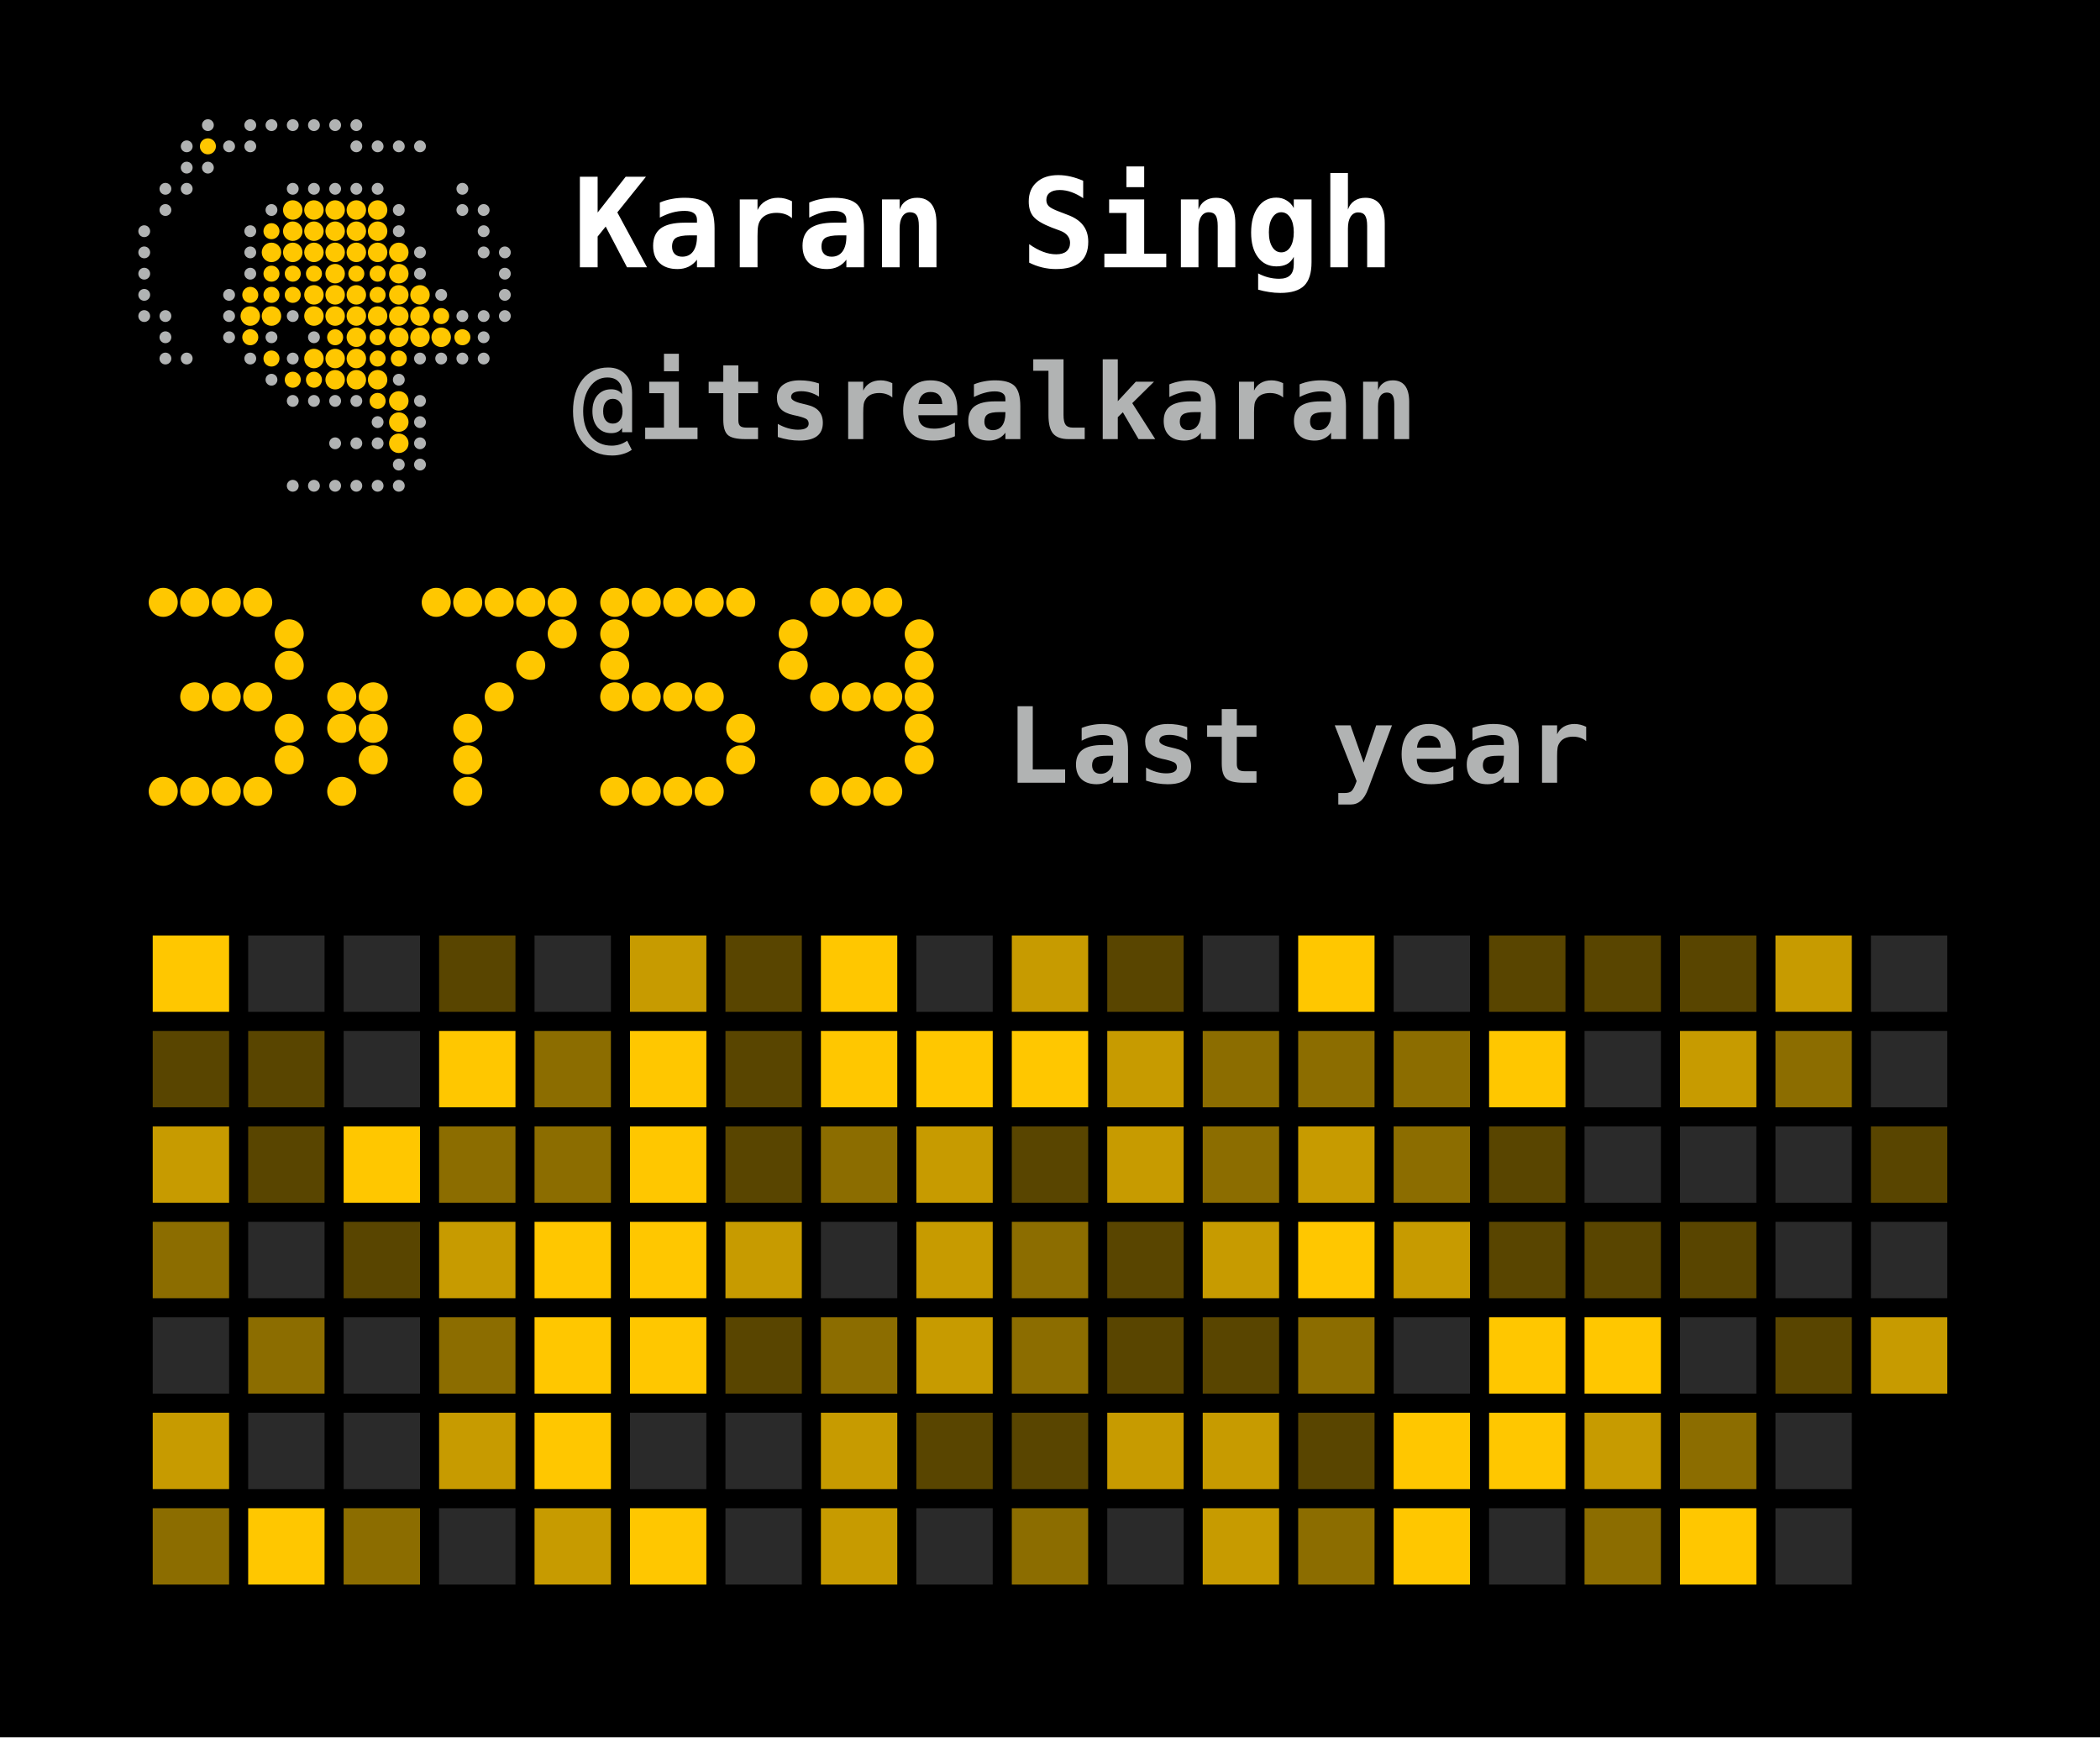
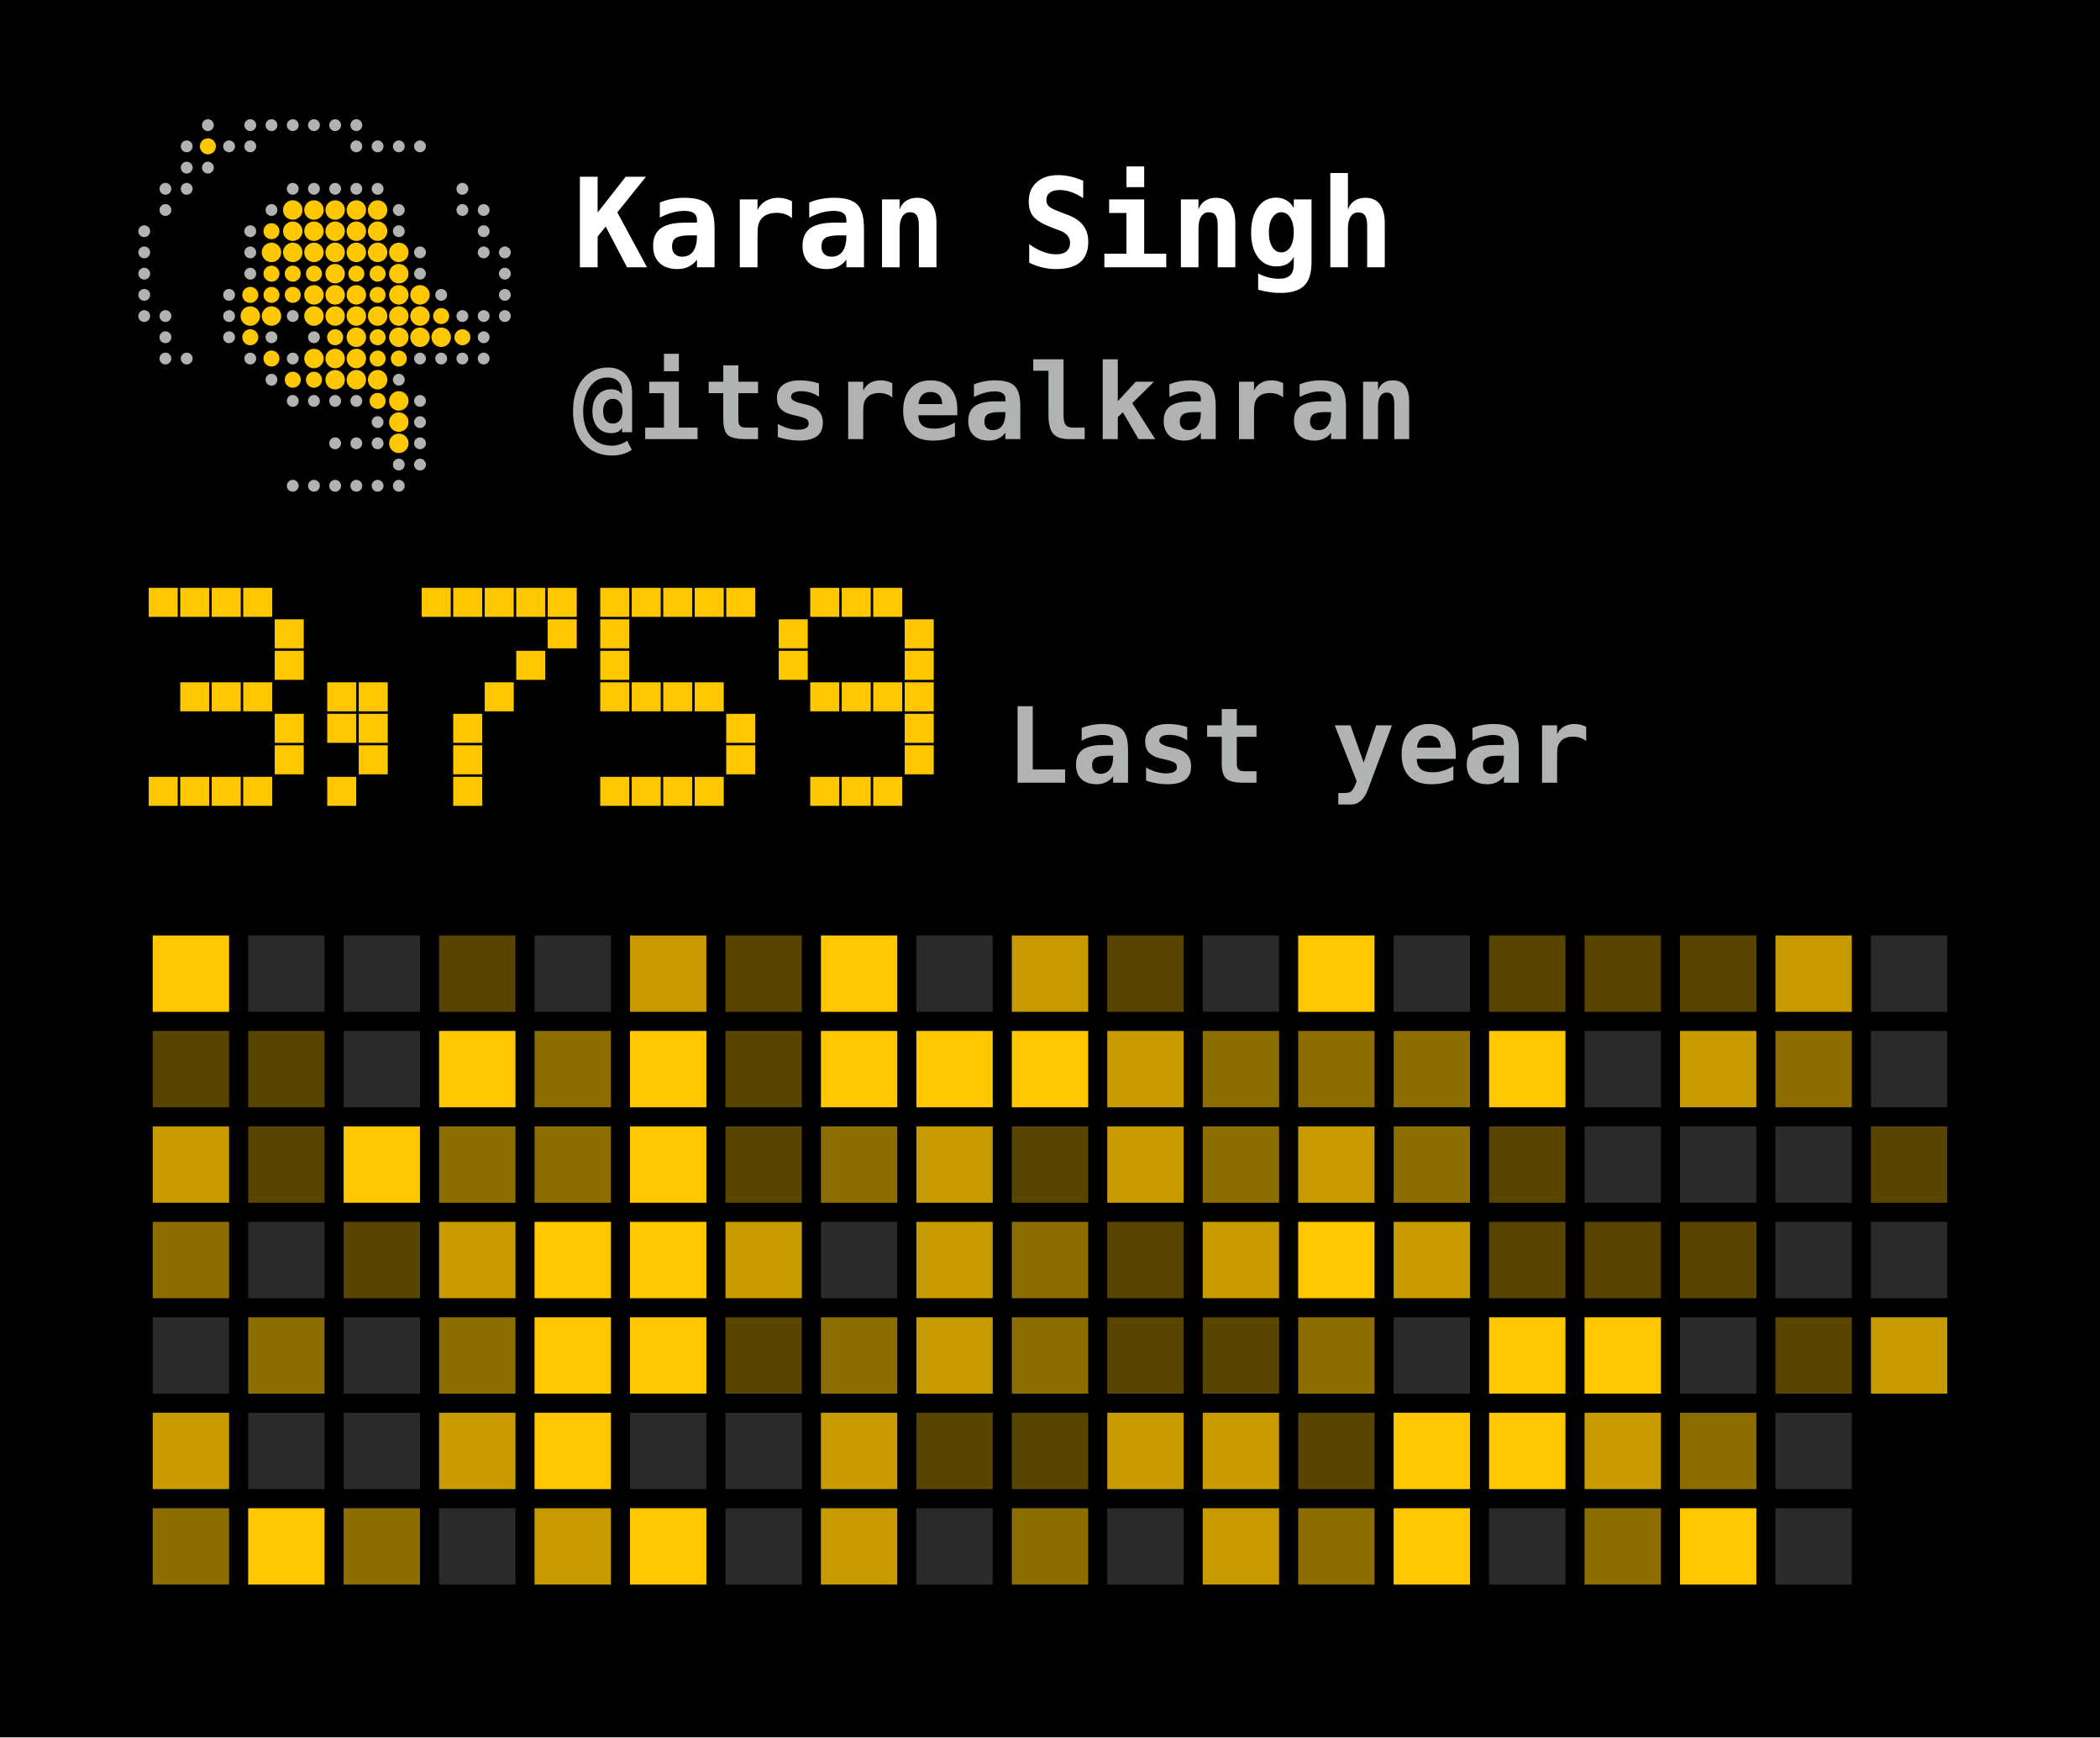
<svg xmlns="http://www.w3.org/2000/svg" width="220" height="182" viewBox="0 0 220 182" role="img">
  <rect width="220" height="182" fill="#000000" />
  <rect x="14" y="14" width="0" height="0" fill="#FFC700" />
  <circle cx="21.78" cy="13.11" r="0.62" fill="#B1B3B3" />
  <circle cx="26.22" cy="13.11" r="0.62" fill="#B1B3B3" />
  <circle cx="28.44" cy="13.11" r="0.62" fill="#B1B3B3" />
  <circle cx="30.67" cy="13.11" r="0.62" fill="#B1B3B3" />
  <circle cx="32.89" cy="13.11" r="0.62" fill="#B1B3B3" />
  <circle cx="35.11" cy="13.11" r="0.62" fill="#B1B3B3" />
  <circle cx="37.33" cy="13.11" r="0.62" fill="#B1B3B3" />
  <circle cx="19.56" cy="15.33" r="0.62" fill="#B1B3B3" />
  <circle cx="21.78" cy="15.33" r="0.84" fill="#FFC700" />
  <circle cx="24.00" cy="15.33" r="0.62" fill="#B1B3B3" />
  <circle cx="26.22" cy="15.33" r="0.62" fill="#B1B3B3" />
  <circle cx="37.33" cy="15.33" r="0.62" fill="#B1B3B3" />
  <circle cx="39.56" cy="15.33" r="0.62" fill="#B1B3B3" />
  <circle cx="41.78" cy="15.33" r="0.62" fill="#B1B3B3" />
  <circle cx="44.00" cy="15.33" r="0.62" fill="#B1B3B3" />
  <circle cx="19.56" cy="17.56" r="0.62" fill="#B1B3B3" />
  <circle cx="21.78" cy="17.56" r="0.62" fill="#B1B3B3" />
  <circle cx="17.33" cy="19.78" r="0.62" fill="#B1B3B3" />
  <circle cx="19.56" cy="19.78" r="0.62" fill="#B1B3B3" />
  <circle cx="30.67" cy="19.78" r="0.62" fill="#B1B3B3" />
  <circle cx="32.89" cy="19.78" r="0.62" fill="#B1B3B3" />
  <circle cx="35.11" cy="19.78" r="0.62" fill="#B1B3B3" />
  <circle cx="37.33" cy="19.78" r="0.62" fill="#B1B3B3" />
  <circle cx="39.56" cy="19.78" r="0.62" fill="#B1B3B3" />
  <circle cx="48.44" cy="19.78" r="0.62" fill="#B1B3B3" />
  <circle cx="17.33" cy="22.00" r="0.62" fill="#B1B3B3" />
  <circle cx="28.44" cy="22.00" r="0.62" fill="#B1B3B3" />
  <circle cx="30.67" cy="22.00" r="1.02" fill="#FFC700" />
  <circle cx="32.89" cy="22.00" r="1.02" fill="#FFC700" />
  <circle cx="35.11" cy="22.00" r="1.02" fill="#FFC700" />
  <circle cx="37.33" cy="22.00" r="1.02" fill="#FFC700" />
  <circle cx="39.56" cy="22.00" r="1.02" fill="#FFC700" />
  <circle cx="41.78" cy="22.00" r="0.62" fill="#B1B3B3" />
  <circle cx="48.44" cy="22.00" r="0.62" fill="#B1B3B3" />
  <circle cx="50.67" cy="22.00" r="0.62" fill="#B1B3B3" />
  <circle cx="15.11" cy="24.22" r="0.62" fill="#B1B3B3" />
  <circle cx="26.22" cy="24.22" r="0.62" fill="#B1B3B3" />
  <circle cx="28.44" cy="24.22" r="0.84" fill="#FFC700" />
  <circle cx="30.67" cy="24.22" r="1.02" fill="#FFC700" />
  <circle cx="32.89" cy="24.22" r="1.02" fill="#FFC700" />
  <circle cx="35.11" cy="24.22" r="1.02" fill="#FFC700" />
  <circle cx="37.33" cy="24.22" r="1.02" fill="#FFC700" />
  <circle cx="39.56" cy="24.22" r="1.02" fill="#FFC700" />
  <circle cx="41.78" cy="24.22" r="0.62" fill="#B1B3B3" />
  <circle cx="50.67" cy="24.22" r="0.62" fill="#B1B3B3" />
  <circle cx="15.11" cy="26.44" r="0.62" fill="#B1B3B3" />
  <circle cx="26.22" cy="26.44" r="0.62" fill="#B1B3B3" />
  <circle cx="28.44" cy="26.44" r="1.02" fill="#FFC700" />
  <circle cx="30.67" cy="26.44" r="1.02" fill="#FFC700" />
  <circle cx="32.89" cy="26.44" r="1.02" fill="#FFC700" />
  <circle cx="35.11" cy="26.44" r="1.02" fill="#FFC700" />
  <circle cx="37.33" cy="26.44" r="1.02" fill="#FFC700" />
  <circle cx="39.56" cy="26.44" r="1.02" fill="#FFC700" />
  <circle cx="41.78" cy="26.44" r="1.02" fill="#FFC700" />
  <circle cx="44.00" cy="26.44" r="0.62" fill="#B1B3B3" />
  <circle cx="50.67" cy="26.44" r="0.62" fill="#B1B3B3" />
  <circle cx="52.89" cy="26.44" r="0.62" fill="#B1B3B3" />
  <circle cx="15.11" cy="28.67" r="0.62" fill="#B1B3B3" />
  <circle cx="26.22" cy="28.67" r="0.62" fill="#B1B3B3" />
  <circle cx="28.44" cy="28.67" r="0.84" fill="#FFC700" />
  <circle cx="30.67" cy="28.67" r="0.84" fill="#FFC700" />
  <circle cx="32.89" cy="28.67" r="0.84" fill="#FFC700" />
  <circle cx="35.11" cy="28.67" r="1.02" fill="#FFC700" />
  <circle cx="37.33" cy="28.67" r="0.84" fill="#FFC700" />
  <circle cx="39.56" cy="28.67" r="0.84" fill="#FFC700" />
  <circle cx="41.78" cy="28.67" r="1.02" fill="#FFC700" />
  <circle cx="44.00" cy="28.67" r="0.62" fill="#B1B3B3" />
  <circle cx="52.89" cy="28.67" r="0.62" fill="#B1B3B3" />
  <circle cx="15.11" cy="30.89" r="0.62" fill="#B1B3B3" />
  <circle cx="24.00" cy="30.89" r="0.62" fill="#B1B3B3" />
  <circle cx="26.22" cy="30.89" r="0.84" fill="#FFC700" />
  <circle cx="28.44" cy="30.89" r="0.84" fill="#FFC700" />
  <circle cx="30.67" cy="30.89" r="0.84" fill="#FFC700" />
  <circle cx="32.89" cy="30.89" r="1.02" fill="#FFC700" />
  <circle cx="35.11" cy="30.89" r="1.02" fill="#FFC700" />
  <circle cx="37.33" cy="30.89" r="1.02" fill="#FFC700" />
  <circle cx="39.56" cy="30.89" r="0.84" fill="#FFC700" />
  <circle cx="41.78" cy="30.89" r="1.02" fill="#FFC700" />
  <circle cx="44.00" cy="30.89" r="1.02" fill="#FFC700" />
  <circle cx="46.22" cy="30.89" r="0.62" fill="#B1B3B3" />
  <circle cx="52.89" cy="30.89" r="0.62" fill="#B1B3B3" />
  <circle cx="15.11" cy="33.11" r="0.62" fill="#B1B3B3" />
  <circle cx="17.33" cy="33.11" r="0.62" fill="#B1B3B3" />
  <circle cx="24.00" cy="33.11" r="0.62" fill="#B1B3B3" />
  <circle cx="26.22" cy="33.11" r="1.02" fill="#FFC700" />
  <circle cx="28.44" cy="33.11" r="1.02" fill="#FFC700" />
  <circle cx="30.67" cy="33.11" r="0.62" fill="#B1B3B3" />
  <circle cx="32.89" cy="33.11" r="1.02" fill="#FFC700" />
  <circle cx="35.11" cy="33.11" r="1.02" fill="#FFC700" />
  <circle cx="37.33" cy="33.11" r="1.02" fill="#FFC700" />
  <circle cx="39.56" cy="33.11" r="1.02" fill="#FFC700" />
  <circle cx="41.78" cy="33.11" r="1.02" fill="#FFC700" />
  <circle cx="44.00" cy="33.11" r="1.02" fill="#FFC700" />
  <circle cx="46.22" cy="33.11" r="0.84" fill="#FFC700" />
  <circle cx="48.44" cy="33.11" r="0.62" fill="#B1B3B3" />
  <circle cx="50.67" cy="33.11" r="0.62" fill="#B1B3B3" />
  <circle cx="52.89" cy="33.11" r="0.62" fill="#B1B3B3" />
  <circle cx="17.33" cy="35.33" r="0.62" fill="#B1B3B3" />
  <circle cx="24.00" cy="35.33" r="0.62" fill="#B1B3B3" />
  <circle cx="26.22" cy="35.33" r="0.84" fill="#FFC700" />
  <circle cx="28.44" cy="35.33" r="0.62" fill="#B1B3B3" />
  <circle cx="32.89" cy="35.33" r="0.62" fill="#B1B3B3" />
  <circle cx="35.11" cy="35.33" r="0.84" fill="#FFC700" />
  <circle cx="37.33" cy="35.33" r="1.02" fill="#FFC700" />
  <circle cx="39.56" cy="35.33" r="0.84" fill="#FFC700" />
  <circle cx="41.78" cy="35.33" r="1.02" fill="#FFC700" />
  <circle cx="44.00" cy="35.33" r="1.02" fill="#FFC700" />
  <circle cx="46.22" cy="35.33" r="1.02" fill="#FFC700" />
  <circle cx="48.44" cy="35.33" r="0.84" fill="#FFC700" />
  <circle cx="50.67" cy="35.33" r="0.62" fill="#B1B3B3" />
  <circle cx="17.33" cy="37.56" r="0.62" fill="#B1B3B3" />
  <circle cx="19.56" cy="37.56" r="0.62" fill="#B1B3B3" />
  <circle cx="26.22" cy="37.56" r="0.62" fill="#B1B3B3" />
  <circle cx="28.44" cy="37.56" r="0.84" fill="#FFC700" />
  <circle cx="30.67" cy="37.56" r="0.62" fill="#B1B3B3" />
  <circle cx="32.89" cy="37.56" r="1.02" fill="#FFC700" />
  <circle cx="35.11" cy="37.56" r="1.02" fill="#FFC700" />
  <circle cx="37.33" cy="37.56" r="1.02" fill="#FFC700" />
  <circle cx="39.56" cy="37.56" r="0.84" fill="#FFC700" />
  <circle cx="41.78" cy="37.56" r="0.84" fill="#FFC700" />
  <circle cx="44.00" cy="37.56" r="0.62" fill="#B1B3B3" />
  <circle cx="46.22" cy="37.56" r="0.62" fill="#B1B3B3" />
  <circle cx="48.44" cy="37.56" r="0.62" fill="#B1B3B3" />
  <circle cx="50.67" cy="37.56" r="0.62" fill="#B1B3B3" />
  <circle cx="28.44" cy="39.78" r="0.62" fill="#B1B3B3" />
  <circle cx="30.67" cy="39.78" r="0.84" fill="#FFC700" />
  <circle cx="32.89" cy="39.78" r="0.84" fill="#FFC700" />
  <circle cx="35.11" cy="39.78" r="1.02" fill="#FFC700" />
  <circle cx="37.33" cy="39.78" r="1.02" fill="#FFC700" />
  <circle cx="39.56" cy="39.78" r="1.02" fill="#FFC700" />
  <circle cx="41.78" cy="39.78" r="0.62" fill="#B1B3B3" />
  <circle cx="30.67" cy="42.00" r="0.62" fill="#B1B3B3" />
  <circle cx="32.89" cy="42.00" r="0.62" fill="#B1B3B3" />
  <circle cx="35.11" cy="42.00" r="0.62" fill="#B1B3B3" />
  <circle cx="37.33" cy="42.00" r="0.62" fill="#B1B3B3" />
  <circle cx="39.56" cy="42.00" r="0.84" fill="#FFC700" />
  <circle cx="41.78" cy="42.00" r="1.02" fill="#FFC700" />
  <circle cx="44.00" cy="42.00" r="0.62" fill="#B1B3B3" />
  <circle cx="39.56" cy="44.22" r="0.62" fill="#B1B3B3" />
  <circle cx="41.78" cy="44.22" r="1.02" fill="#FFC700" />
  <circle cx="44.00" cy="44.22" r="0.62" fill="#B1B3B3" />
  <circle cx="35.11" cy="46.44" r="0.62" fill="#B1B3B3" />
  <circle cx="37.33" cy="46.44" r="0.62" fill="#B1B3B3" />
  <circle cx="39.56" cy="46.44" r="0.62" fill="#B1B3B3" />
  <circle cx="41.78" cy="46.44" r="1.02" fill="#FFC700" />
  <circle cx="44.00" cy="46.44" r="0.62" fill="#B1B3B3" />
  <circle cx="41.78" cy="48.67" r="0.62" fill="#B1B3B3" />
  <circle cx="44.00" cy="48.67" r="0.62" fill="#B1B3B3" />
  <circle cx="30.67" cy="50.89" r="0.62" fill="#B1B3B3" />
  <circle cx="32.89" cy="50.89" r="0.62" fill="#B1B3B3" />
  <circle cx="35.11" cy="50.89" r="0.62" fill="#B1B3B3" />
  <circle cx="37.33" cy="50.89" r="0.62" fill="#B1B3B3" />
  <circle cx="39.56" cy="50.89" r="0.62" fill="#B1B3B3" />
  <circle cx="41.78" cy="50.89" r="0.62" fill="#B1B3B3" />
  <text x="60" y="28" fill="#FFFFFF" text-anchor="start" font-family="ui-monospace, Geist Mono, monospace" font-weight="700" font-size="13" letter-spacing="0" dominant-baseline="auto">Karan Singh</text>
  <text x="60" y="46" fill="#B1B3B3" text-anchor="start" font-family="ui-monospace, Geist Mono, monospace" font-weight="700" font-size="11" letter-spacing="0.2" dominant-baseline="auto">@itsrealkaran</text>
-   <circle cx="17.1" cy="63.1" r="1.52" fill="#FFC700" />
-   <circle cx="20.4" cy="63.1" r="1.52" fill="#FFC700" />
-   <circle cx="23.7" cy="63.1" r="1.52" fill="#FFC700" />
-   <circle cx="27.0" cy="63.1" r="1.52" fill="#FFC700" />
-   <circle cx="30.3" cy="66.4" r="1.52" fill="#FFC700" />
-   <circle cx="30.3" cy="69.7" r="1.52" fill="#FFC700" />
-   <circle cx="20.4" cy="73.0" r="1.52" fill="#FFC700" />
-   <circle cx="23.7" cy="73.0" r="1.52" fill="#FFC700" />
-   <circle cx="27.0" cy="73.0" r="1.52" fill="#FFC700" />
-   <circle cx="30.3" cy="76.3" r="1.52" fill="#FFC700" />
-   <circle cx="30.3" cy="79.6" r="1.52" fill="#FFC700" />
-   <circle cx="17.1" cy="82.9" r="1.52" fill="#FFC700" />
-   <circle cx="20.4" cy="82.9" r="1.52" fill="#FFC700" />
-   <circle cx="23.7" cy="82.9" r="1.52" fill="#FFC700" />
-   <circle cx="27.0" cy="82.9" r="1.52" fill="#FFC700" />
-   <circle cx="35.8" cy="73.0" r="1.52" fill="#FFC700" />
-   <circle cx="39.1" cy="73.0" r="1.52" fill="#FFC700" />
-   <circle cx="35.8" cy="76.3" r="1.52" fill="#FFC700" />
-   <circle cx="39.1" cy="76.3" r="1.52" fill="#FFC700" />
-   <circle cx="39.1" cy="79.6" r="1.52" fill="#FFC700" />
-   <circle cx="35.8" cy="82.9" r="1.52" fill="#FFC700" />
-   <circle cx="45.7" cy="63.1" r="1.52" fill="#FFC700" />
-   <circle cx="49.0" cy="63.1" r="1.52" fill="#FFC700" />
-   <circle cx="52.3" cy="63.1" r="1.52" fill="#FFC700" />
-   <circle cx="55.6" cy="63.1" r="1.52" fill="#FFC700" />
-   <circle cx="58.9" cy="63.1" r="1.52" fill="#FFC700" />
-   <circle cx="58.9" cy="66.4" r="1.52" fill="#FFC700" />
-   <circle cx="55.6" cy="69.7" r="1.52" fill="#FFC700" />
-   <circle cx="52.3" cy="73.0" r="1.52" fill="#FFC700" />
-   <circle cx="49.0" cy="76.3" r="1.52" fill="#FFC700" />
-   <circle cx="49.0" cy="79.6" r="1.52" fill="#FFC700" />
-   <circle cx="49.0" cy="82.9" r="1.52" fill="#FFC700" />
-   <circle cx="64.4" cy="63.1" r="1.52" fill="#FFC700" />
-   <circle cx="67.7" cy="63.1" r="1.52" fill="#FFC700" />
-   <circle cx="71.0" cy="63.1" r="1.52" fill="#FFC700" />
-   <circle cx="74.3" cy="63.1" r="1.52" fill="#FFC700" />
-   <circle cx="77.6" cy="63.1" r="1.52" fill="#FFC700" />
-   <circle cx="64.4" cy="66.4" r="1.52" fill="#FFC700" />
-   <circle cx="64.4" cy="69.7" r="1.52" fill="#FFC700" />
-   <circle cx="64.4" cy="73.0" r="1.52" fill="#FFC700" />
-   <circle cx="67.7" cy="73.0" r="1.52" fill="#FFC700" />
-   <circle cx="71.0" cy="73.0" r="1.52" fill="#FFC700" />
-   <circle cx="74.3" cy="73.0" r="1.52" fill="#FFC700" />
-   <circle cx="77.6" cy="76.3" r="1.52" fill="#FFC700" />
-   <circle cx="77.6" cy="79.6" r="1.52" fill="#FFC700" />
-   <circle cx="64.4" cy="82.9" r="1.52" fill="#FFC700" />
-   <circle cx="67.7" cy="82.9" r="1.52" fill="#FFC700" />
-   <circle cx="71.0" cy="82.9" r="1.52" fill="#FFC700" />
-   <circle cx="74.3" cy="82.9" r="1.52" fill="#FFC700" />
-   <circle cx="86.4" cy="63.1" r="1.52" fill="#FFC700" />
-   <circle cx="89.7" cy="63.1" r="1.52" fill="#FFC700" />
-   <circle cx="93.0" cy="63.1" r="1.52" fill="#FFC700" />
-   <circle cx="83.1" cy="66.4" r="1.52" fill="#FFC700" />
-   <circle cx="96.3" cy="66.4" r="1.52" fill="#FFC700" />
-   <circle cx="83.1" cy="69.7" r="1.52" fill="#FFC700" />
-   <circle cx="96.3" cy="69.7" r="1.52" fill="#FFC700" />
-   <circle cx="86.4" cy="73.0" r="1.52" fill="#FFC700" />
-   <circle cx="89.7" cy="73.0" r="1.52" fill="#FFC700" />
-   <circle cx="93.0" cy="73.0" r="1.52" fill="#FFC700" />
-   <circle cx="96.3" cy="73.0" r="1.52" fill="#FFC700" />
-   <circle cx="96.3" cy="76.3" r="1.52" fill="#FFC700" />
-   <circle cx="96.3" cy="79.6" r="1.52" fill="#FFC700" />
-   <circle cx="86.4" cy="82.9" r="1.52" fill="#FFC700" />
-   <circle cx="89.7" cy="82.9" r="1.52" fill="#FFC700" />
-   <circle cx="93.0" cy="82.9" r="1.52" fill="#FFC700" />
+   <rect x="15.58" y="61.58" width="3.04" height="3.04" fill="#FFC700" />
+   <rect x="18.88" y="61.58" width="3.04" height="3.04" fill="#FFC700" />
+   <rect x="22.18" y="61.58" width="3.04" height="3.04" fill="#FFC700" />
+   <rect x="25.48" y="61.58" width="3.04" height="3.04" fill="#FFC700" />
+   <rect x="28.78" y="64.88" width="3.04" height="3.04" fill="#FFC700" />
+   <rect x="28.78" y="68.18" width="3.04" height="3.04" fill="#FFC700" />
+   <rect x="18.88" y="71.48" width="3.04" height="3.04" fill="#FFC700" />
+   <rect x="22.18" y="71.48" width="3.04" height="3.04" fill="#FFC700" />
+   <rect x="25.48" y="71.48" width="3.04" height="3.04" fill="#FFC700" />
+   <rect x="28.78" y="74.78" width="3.04" height="3.04" fill="#FFC700" />
+   <rect x="28.78" y="78.08" width="3.04" height="3.04" fill="#FFC700" />
+   <rect x="15.58" y="81.38" width="3.04" height="3.04" fill="#FFC700" />
+   <rect x="18.88" y="81.38" width="3.04" height="3.04" fill="#FFC700" />
+   <rect x="22.18" y="81.38" width="3.04" height="3.04" fill="#FFC700" />
+   <rect x="25.48" y="81.38" width="3.04" height="3.04" fill="#FFC700" />
+   <rect x="34.28" y="71.48" width="3.04" height="3.04" fill="#FFC700" />
+   <rect x="37.58" y="71.48" width="3.04" height="3.04" fill="#FFC700" />
+   <rect x="34.28" y="74.78" width="3.04" height="3.04" fill="#FFC700" />
+   <rect x="37.58" y="74.78" width="3.04" height="3.04" fill="#FFC700" />
+   <rect x="37.58" y="78.08" width="3.04" height="3.04" fill="#FFC700" />
+   <rect x="34.28" y="81.38" width="3.04" height="3.04" fill="#FFC700" />
+   <rect x="44.18" y="61.58" width="3.04" height="3.04" fill="#FFC700" />
+   <rect x="47.48" y="61.58" width="3.04" height="3.04" fill="#FFC700" />
+   <rect x="50.78" y="61.58" width="3.04" height="3.04" fill="#FFC700" />
+   <rect x="54.08" y="61.58" width="3.04" height="3.04" fill="#FFC700" />
+   <rect x="57.38" y="61.58" width="3.04" height="3.04" fill="#FFC700" />
+   <rect x="57.38" y="64.88" width="3.04" height="3.04" fill="#FFC700" />
+   <rect x="54.08" y="68.18" width="3.04" height="3.04" fill="#FFC700" />
+   <rect x="50.78" y="71.48" width="3.04" height="3.04" fill="#FFC700" />
+   <rect x="47.48" y="74.78" width="3.04" height="3.04" fill="#FFC700" />
+   <rect x="47.48" y="78.08" width="3.04" height="3.04" fill="#FFC700" />
+   <rect x="47.48" y="81.38" width="3.04" height="3.04" fill="#FFC700" />
+   <rect x="62.88" y="61.58" width="3.04" height="3.04" fill="#FFC700" />
+   <rect x="66.18" y="61.58" width="3.04" height="3.04" fill="#FFC700" />
+   <rect x="69.48" y="61.58" width="3.04" height="3.04" fill="#FFC700" />
+   <rect x="72.78" y="61.58" width="3.04" height="3.04" fill="#FFC700" />
+   <rect x="76.08" y="61.58" width="3.04" height="3.04" fill="#FFC700" />
+   <rect x="62.88" y="64.88" width="3.04" height="3.04" fill="#FFC700" />
+   <rect x="62.88" y="68.18" width="3.04" height="3.04" fill="#FFC700" />
+   <rect x="62.88" y="71.48" width="3.04" height="3.04" fill="#FFC700" />
+   <rect x="66.18" y="71.48" width="3.04" height="3.04" fill="#FFC700" />
+   <rect x="69.48" y="71.48" width="3.04" height="3.04" fill="#FFC700" />
+   <rect x="72.78" y="71.48" width="3.04" height="3.04" fill="#FFC700" />
+   <rect x="76.08" y="74.78" width="3.04" height="3.04" fill="#FFC700" />
+   <rect x="76.08" y="78.08" width="3.04" height="3.04" fill="#FFC700" />
+   <rect x="62.88" y="81.38" width="3.04" height="3.04" fill="#FFC700" />
+   <rect x="66.18" y="81.38" width="3.04" height="3.04" fill="#FFC700" />
+   <rect x="69.48" y="81.38" width="3.04" height="3.04" fill="#FFC700" />
+   <rect x="72.78" y="81.38" width="3.04" height="3.04" fill="#FFC700" />
+   <rect x="84.88" y="61.58" width="3.04" height="3.04" fill="#FFC700" />
+   <rect x="88.18" y="61.58" width="3.04" height="3.04" fill="#FFC700" />
+   <rect x="91.48" y="61.58" width="3.04" height="3.04" fill="#FFC700" />
+   <rect x="81.58" y="64.88" width="3.04" height="3.04" fill="#FFC700" />
+   <rect x="94.78" y="64.88" width="3.04" height="3.04" fill="#FFC700" />
+   <rect x="81.58" y="68.18" width="3.04" height="3.04" fill="#FFC700" />
+   <rect x="94.78" y="68.18" width="3.04" height="3.04" fill="#FFC700" />
+   <rect x="84.88" y="71.48" width="3.04" height="3.04" fill="#FFC700" />
+   <rect x="88.18" y="71.48" width="3.04" height="3.04" fill="#FFC700" />
+   <rect x="91.48" y="71.48" width="3.04" height="3.04" fill="#FFC700" />
+   <rect x="94.78" y="71.48" width="3.04" height="3.04" fill="#FFC700" />
+   <rect x="94.78" y="74.78" width="3.04" height="3.04" fill="#FFC700" />
+   <rect x="94.78" y="78.08" width="3.04" height="3.04" fill="#FFC700" />
+   <rect x="84.88" y="81.38" width="3.04" height="3.04" fill="#FFC700" />
+   <rect x="88.18" y="81.38" width="3.04" height="3.04" fill="#FFC700" />
+   <rect x="91.48" y="81.38" width="3.04" height="3.04" fill="#FFC700" />
  <text x="105.4" y="82.0" fill="#B1B3B3" text-anchor="start" font-family="ui-monospace, Geist Mono, monospace" font-weight="700" font-size="11" letter-spacing="0.2" dominant-baseline="auto">Last year</text>
  <rect x="16" y="98" width="8" height="8" fill="#FFC700" />
  <rect x="16" y="108" width="8" height="8" fill="#FFC700" opacity="0.35" />
  <rect x="16" y="118" width="8" height="8" fill="#FFC700" opacity="0.78" />
  <rect x="16" y="128" width="8" height="8" fill="#FFC700" opacity="0.55" />
  <rect x="16" y="138" width="8" height="8" fill="#2A2A2A" />
  <rect x="16" y="148" width="8" height="8" fill="#FFC700" opacity="0.78" />
  <rect x="16" y="158" width="8" height="8" fill="#FFC700" opacity="0.55" />
  <rect x="26" y="98" width="8" height="8" fill="#2A2A2A" />
  <rect x="26" y="108" width="8" height="8" fill="#FFC700" opacity="0.35" />
  <rect x="26" y="118" width="8" height="8" fill="#FFC700" opacity="0.35" />
  <rect x="26" y="128" width="8" height="8" fill="#2A2A2A" />
  <rect x="26" y="138" width="8" height="8" fill="#FFC700" opacity="0.55" />
  <rect x="26" y="148" width="8" height="8" fill="#2A2A2A" />
  <rect x="26" y="158" width="8" height="8" fill="#FFC700" />
  <rect x="36" y="98" width="8" height="8" fill="#2A2A2A" />
  <rect x="36" y="108" width="8" height="8" fill="#2A2A2A" />
  <rect x="36" y="118" width="8" height="8" fill="#FFC700" />
  <rect x="36" y="128" width="8" height="8" fill="#FFC700" opacity="0.35" />
  <rect x="36" y="138" width="8" height="8" fill="#2A2A2A" />
  <rect x="36" y="148" width="8" height="8" fill="#2A2A2A" />
  <rect x="36" y="158" width="8" height="8" fill="#FFC700" opacity="0.55" />
  <rect x="46" y="98" width="8" height="8" fill="#FFC700" opacity="0.35" />
  <rect x="46" y="108" width="8" height="8" fill="#FFC700" />
  <rect x="46" y="118" width="8" height="8" fill="#FFC700" opacity="0.55" />
  <rect x="46" y="128" width="8" height="8" fill="#FFC700" opacity="0.78" />
  <rect x="46" y="138" width="8" height="8" fill="#FFC700" opacity="0.55" />
  <rect x="46" y="148" width="8" height="8" fill="#FFC700" opacity="0.78" />
  <rect x="46" y="158" width="8" height="8" fill="#2A2A2A" />
  <rect x="56" y="98" width="8" height="8" fill="#2A2A2A" />
  <rect x="56" y="108" width="8" height="8" fill="#FFC700" opacity="0.55" />
  <rect x="56" y="118" width="8" height="8" fill="#FFC700" opacity="0.55" />
  <rect x="56" y="128" width="8" height="8" fill="#FFC700" />
  <rect x="56" y="138" width="8" height="8" fill="#FFC700" />
  <rect x="56" y="148" width="8" height="8" fill="#FFC700" />
  <rect x="56" y="158" width="8" height="8" fill="#FFC700" opacity="0.78" />
  <rect x="66" y="98" width="8" height="8" fill="#FFC700" opacity="0.78" />
  <rect x="66" y="108" width="8" height="8" fill="#FFC700" />
  <rect x="66" y="118" width="8" height="8" fill="#FFC700" />
  <rect x="66" y="128" width="8" height="8" fill="#FFC700" />
  <rect x="66" y="138" width="8" height="8" fill="#FFC700" />
  <rect x="66" y="148" width="8" height="8" fill="#2A2A2A" />
  <rect x="66" y="158" width="8" height="8" fill="#FFC700" />
  <rect x="76" y="98" width="8" height="8" fill="#FFC700" opacity="0.35" />
  <rect x="76" y="108" width="8" height="8" fill="#FFC700" opacity="0.35" />
  <rect x="76" y="118" width="8" height="8" fill="#FFC700" opacity="0.35" />
  <rect x="76" y="128" width="8" height="8" fill="#FFC700" opacity="0.78" />
  <rect x="76" y="138" width="8" height="8" fill="#FFC700" opacity="0.35" />
  <rect x="76" y="148" width="8" height="8" fill="#2A2A2A" />
  <rect x="76" y="158" width="8" height="8" fill="#2A2A2A" />
  <rect x="86" y="98" width="8" height="8" fill="#FFC700" />
  <rect x="86" y="108" width="8" height="8" fill="#FFC700" />
  <rect x="86" y="118" width="8" height="8" fill="#FFC700" opacity="0.55" />
  <rect x="86" y="128" width="8" height="8" fill="#2A2A2A" />
  <rect x="86" y="138" width="8" height="8" fill="#FFC700" opacity="0.55" />
  <rect x="86" y="148" width="8" height="8" fill="#FFC700" opacity="0.78" />
  <rect x="86" y="158" width="8" height="8" fill="#FFC700" opacity="0.78" />
  <rect x="96" y="98" width="8" height="8" fill="#2A2A2A" />
  <rect x="96" y="108" width="8" height="8" fill="#FFC700" />
  <rect x="96" y="118" width="8" height="8" fill="#FFC700" opacity="0.78" />
  <rect x="96" y="128" width="8" height="8" fill="#FFC700" opacity="0.78" />
  <rect x="96" y="138" width="8" height="8" fill="#FFC700" opacity="0.78" />
  <rect x="96" y="148" width="8" height="8" fill="#FFC700" opacity="0.35" />
  <rect x="96" y="158" width="8" height="8" fill="#2A2A2A" />
  <rect x="106" y="98" width="8" height="8" fill="#FFC700" opacity="0.78" />
  <rect x="106" y="108" width="8" height="8" fill="#FFC700" />
  <rect x="106" y="118" width="8" height="8" fill="#FFC700" opacity="0.35" />
  <rect x="106" y="128" width="8" height="8" fill="#FFC700" opacity="0.55" />
  <rect x="106" y="138" width="8" height="8" fill="#FFC700" opacity="0.55" />
  <rect x="106" y="148" width="8" height="8" fill="#FFC700" opacity="0.35" />
  <rect x="106" y="158" width="8" height="8" fill="#FFC700" opacity="0.55" />
  <rect x="116" y="98" width="8" height="8" fill="#FFC700" opacity="0.35" />
  <rect x="116" y="108" width="8" height="8" fill="#FFC700" opacity="0.78" />
  <rect x="116" y="118" width="8" height="8" fill="#FFC700" opacity="0.78" />
  <rect x="116" y="128" width="8" height="8" fill="#FFC700" opacity="0.35" />
  <rect x="116" y="138" width="8" height="8" fill="#FFC700" opacity="0.35" />
  <rect x="116" y="148" width="8" height="8" fill="#FFC700" opacity="0.78" />
  <rect x="116" y="158" width="8" height="8" fill="#2A2A2A" />
  <rect x="126" y="98" width="8" height="8" fill="#2A2A2A" />
  <rect x="126" y="108" width="8" height="8" fill="#FFC700" opacity="0.55" />
  <rect x="126" y="118" width="8" height="8" fill="#FFC700" opacity="0.55" />
  <rect x="126" y="128" width="8" height="8" fill="#FFC700" opacity="0.78" />
  <rect x="126" y="138" width="8" height="8" fill="#FFC700" opacity="0.35" />
  <rect x="126" y="148" width="8" height="8" fill="#FFC700" opacity="0.78" />
  <rect x="126" y="158" width="8" height="8" fill="#FFC700" opacity="0.78" />
  <rect x="136" y="98" width="8" height="8" fill="#FFC700" />
  <rect x="136" y="108" width="8" height="8" fill="#FFC700" opacity="0.55" />
  <rect x="136" y="118" width="8" height="8" fill="#FFC700" opacity="0.78" />
  <rect x="136" y="128" width="8" height="8" fill="#FFC700" />
  <rect x="136" y="138" width="8" height="8" fill="#FFC700" opacity="0.55" />
  <rect x="136" y="148" width="8" height="8" fill="#FFC700" opacity="0.35" />
  <rect x="136" y="158" width="8" height="8" fill="#FFC700" opacity="0.55" />
  <rect x="146" y="98" width="8" height="8" fill="#2A2A2A" />
  <rect x="146" y="108" width="8" height="8" fill="#FFC700" opacity="0.55" />
  <rect x="146" y="118" width="8" height="8" fill="#FFC700" opacity="0.55" />
  <rect x="146" y="128" width="8" height="8" fill="#FFC700" opacity="0.78" />
  <rect x="146" y="138" width="8" height="8" fill="#2A2A2A" />
  <rect x="146" y="148" width="8" height="8" fill="#FFC700" />
  <rect x="146" y="158" width="8" height="8" fill="#FFC700" />
  <rect x="156" y="98" width="8" height="8" fill="#FFC700" opacity="0.35" />
  <rect x="156" y="108" width="8" height="8" fill="#FFC700" />
  <rect x="156" y="118" width="8" height="8" fill="#FFC700" opacity="0.35" />
  <rect x="156" y="128" width="8" height="8" fill="#FFC700" opacity="0.35" />
  <rect x="156" y="138" width="8" height="8" fill="#FFC700" />
  <rect x="156" y="148" width="8" height="8" fill="#FFC700" />
  <rect x="156" y="158" width="8" height="8" fill="#2A2A2A" />
  <rect x="166" y="98" width="8" height="8" fill="#FFC700" opacity="0.35" />
  <rect x="166" y="108" width="8" height="8" fill="#2A2A2A" />
  <rect x="166" y="118" width="8" height="8" fill="#2A2A2A" />
  <rect x="166" y="128" width="8" height="8" fill="#FFC700" opacity="0.35" />
  <rect x="166" y="138" width="8" height="8" fill="#FFC700" />
  <rect x="166" y="148" width="8" height="8" fill="#FFC700" opacity="0.78" />
  <rect x="166" y="158" width="8" height="8" fill="#FFC700" opacity="0.55" />
  <rect x="176" y="98" width="8" height="8" fill="#FFC700" opacity="0.35" />
  <rect x="176" y="108" width="8" height="8" fill="#FFC700" opacity="0.78" />
  <rect x="176" y="118" width="8" height="8" fill="#2A2A2A" />
  <rect x="176" y="128" width="8" height="8" fill="#FFC700" opacity="0.35" />
  <rect x="176" y="138" width="8" height="8" fill="#2A2A2A" />
  <rect x="176" y="148" width="8" height="8" fill="#FFC700" opacity="0.55" />
  <rect x="176" y="158" width="8" height="8" fill="#FFC700" />
  <rect x="186" y="98" width="8" height="8" fill="#FFC700" opacity="0.78" />
  <rect x="186" y="108" width="8" height="8" fill="#FFC700" opacity="0.55" />
  <rect x="186" y="118" width="8" height="8" fill="#2A2A2A" />
  <rect x="186" y="128" width="8" height="8" fill="#2A2A2A" />
  <rect x="186" y="138" width="8" height="8" fill="#FFC700" opacity="0.35" />
  <rect x="186" y="148" width="8" height="8" fill="#2A2A2A" />
  <rect x="186" y="158" width="8" height="8" fill="#2A2A2A" />
  <rect x="196" y="98" width="8" height="8" fill="#2A2A2A" />
  <rect x="196" y="108" width="8" height="8" fill="#2A2A2A" />
  <rect x="196" y="118" width="8" height="8" fill="#FFC700" opacity="0.35" />
  <rect x="196" y="128" width="8" height="8" fill="#2A2A2A" />
  <rect x="196" y="138" width="8" height="8" fill="#FFC700" opacity="0.78" />
</svg>
